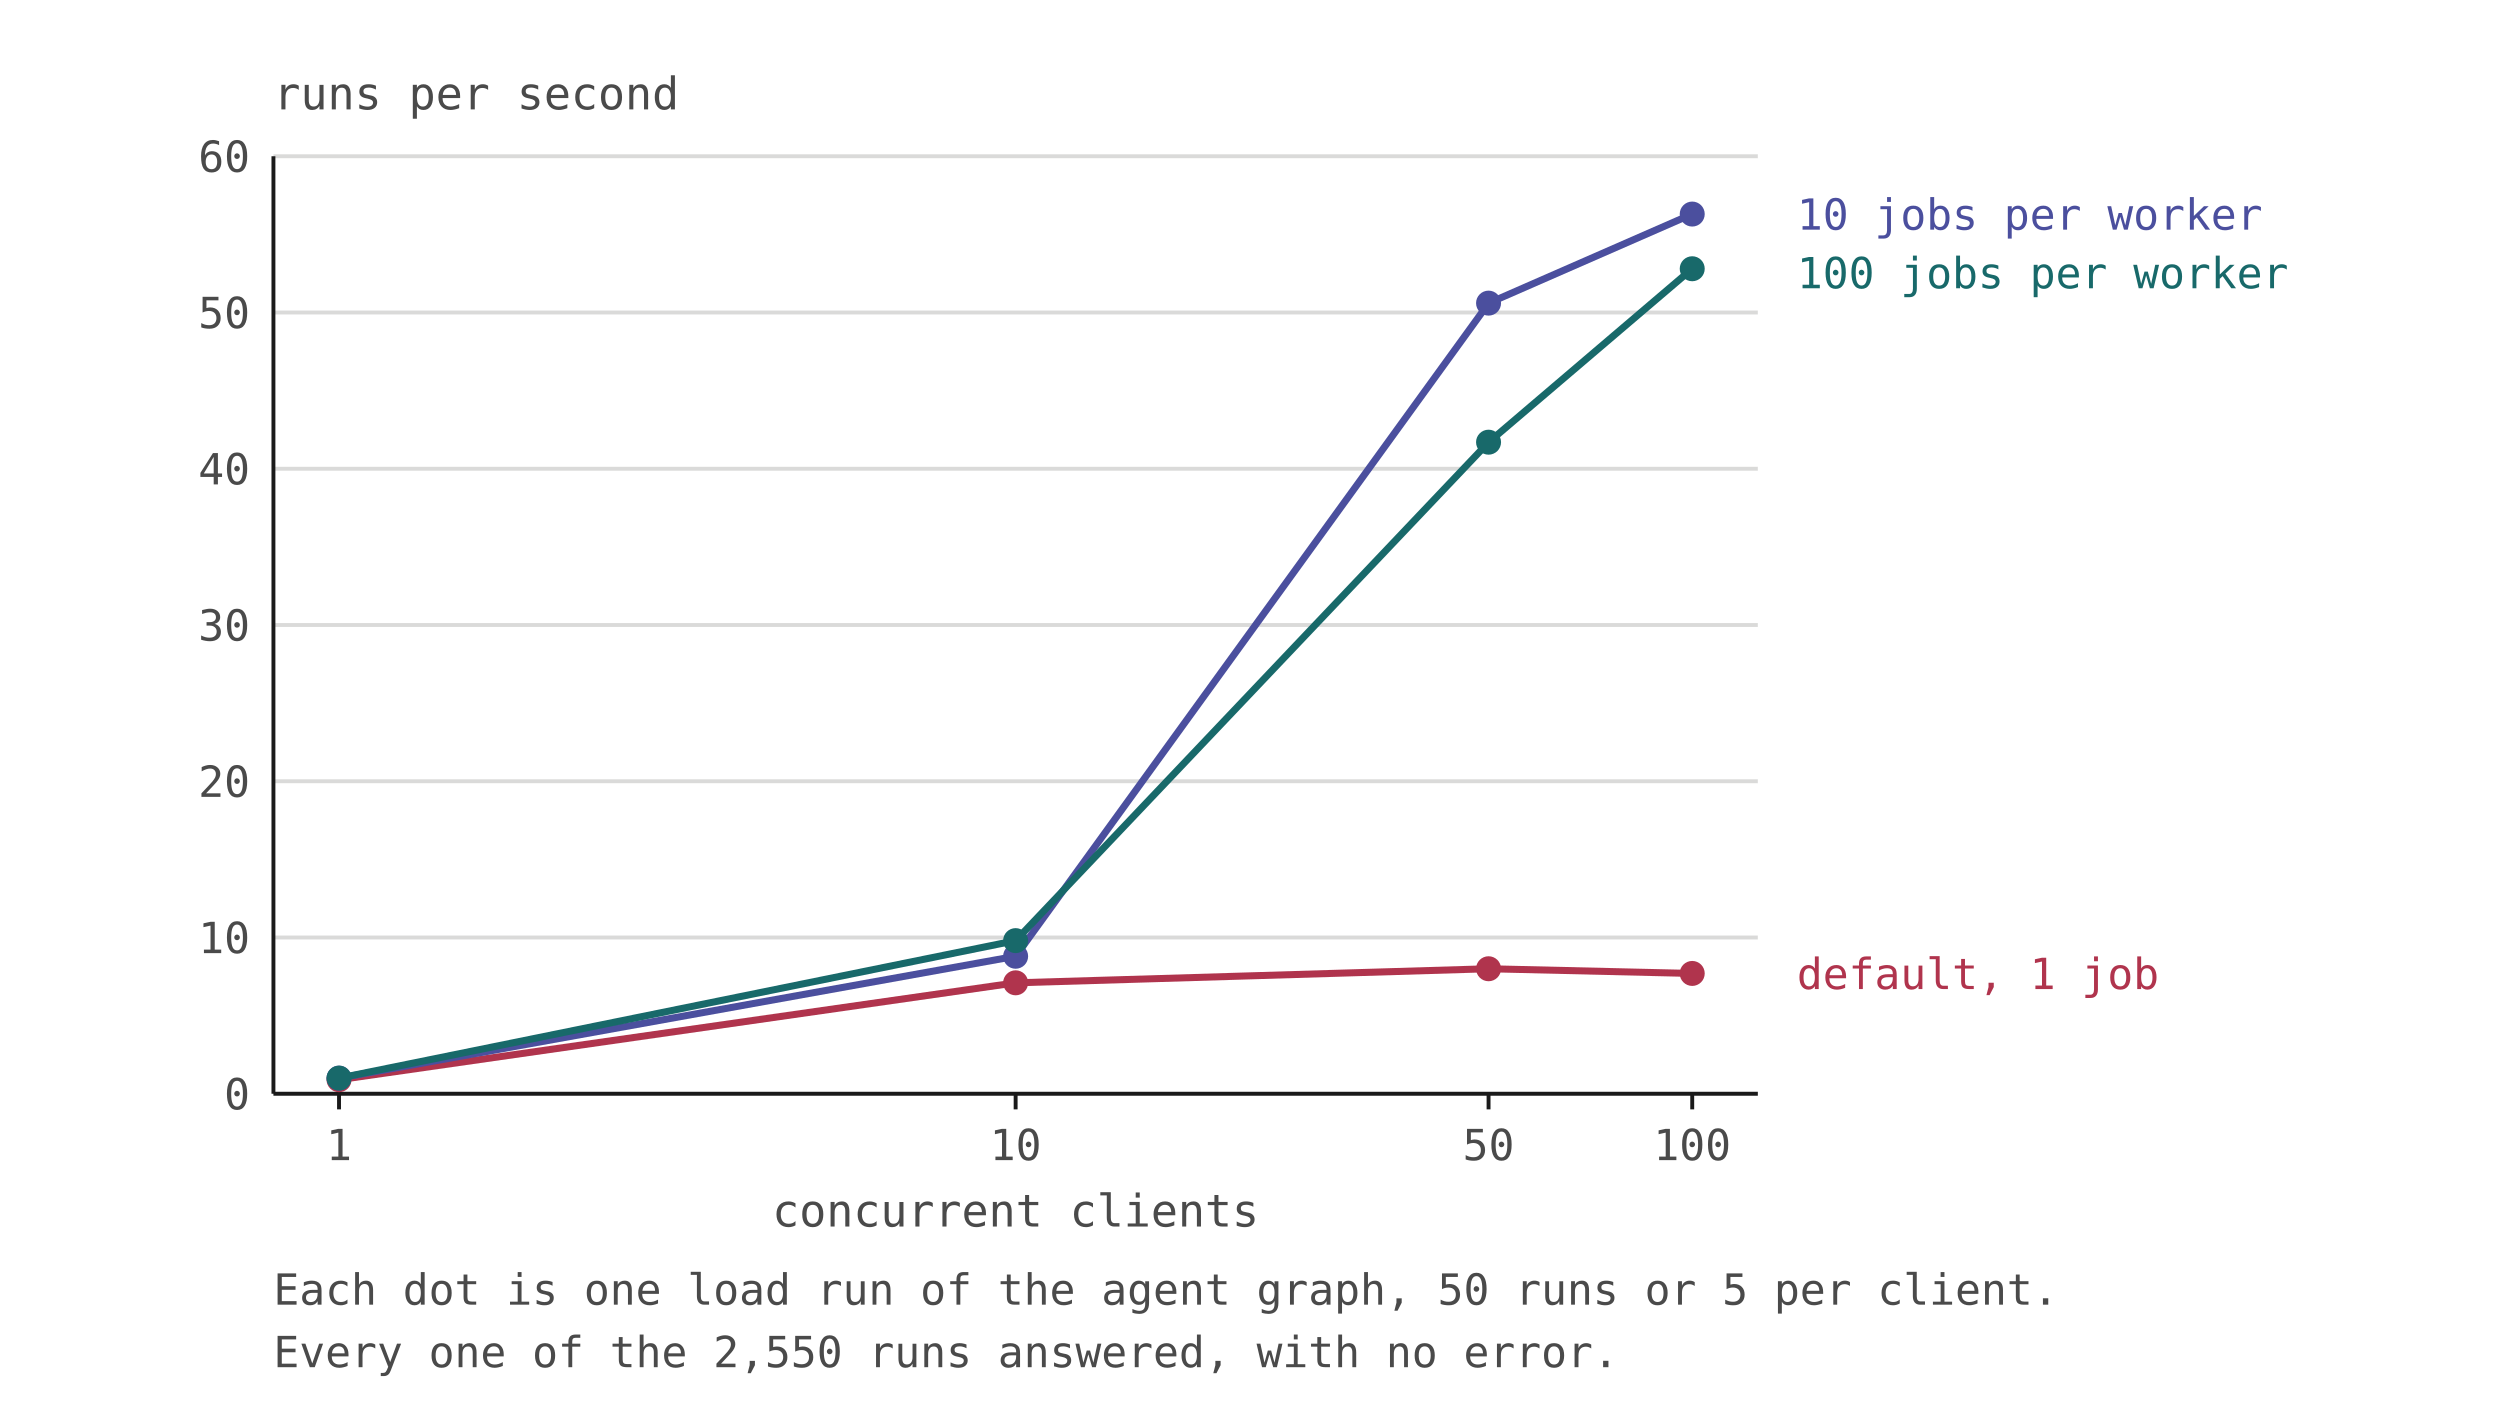
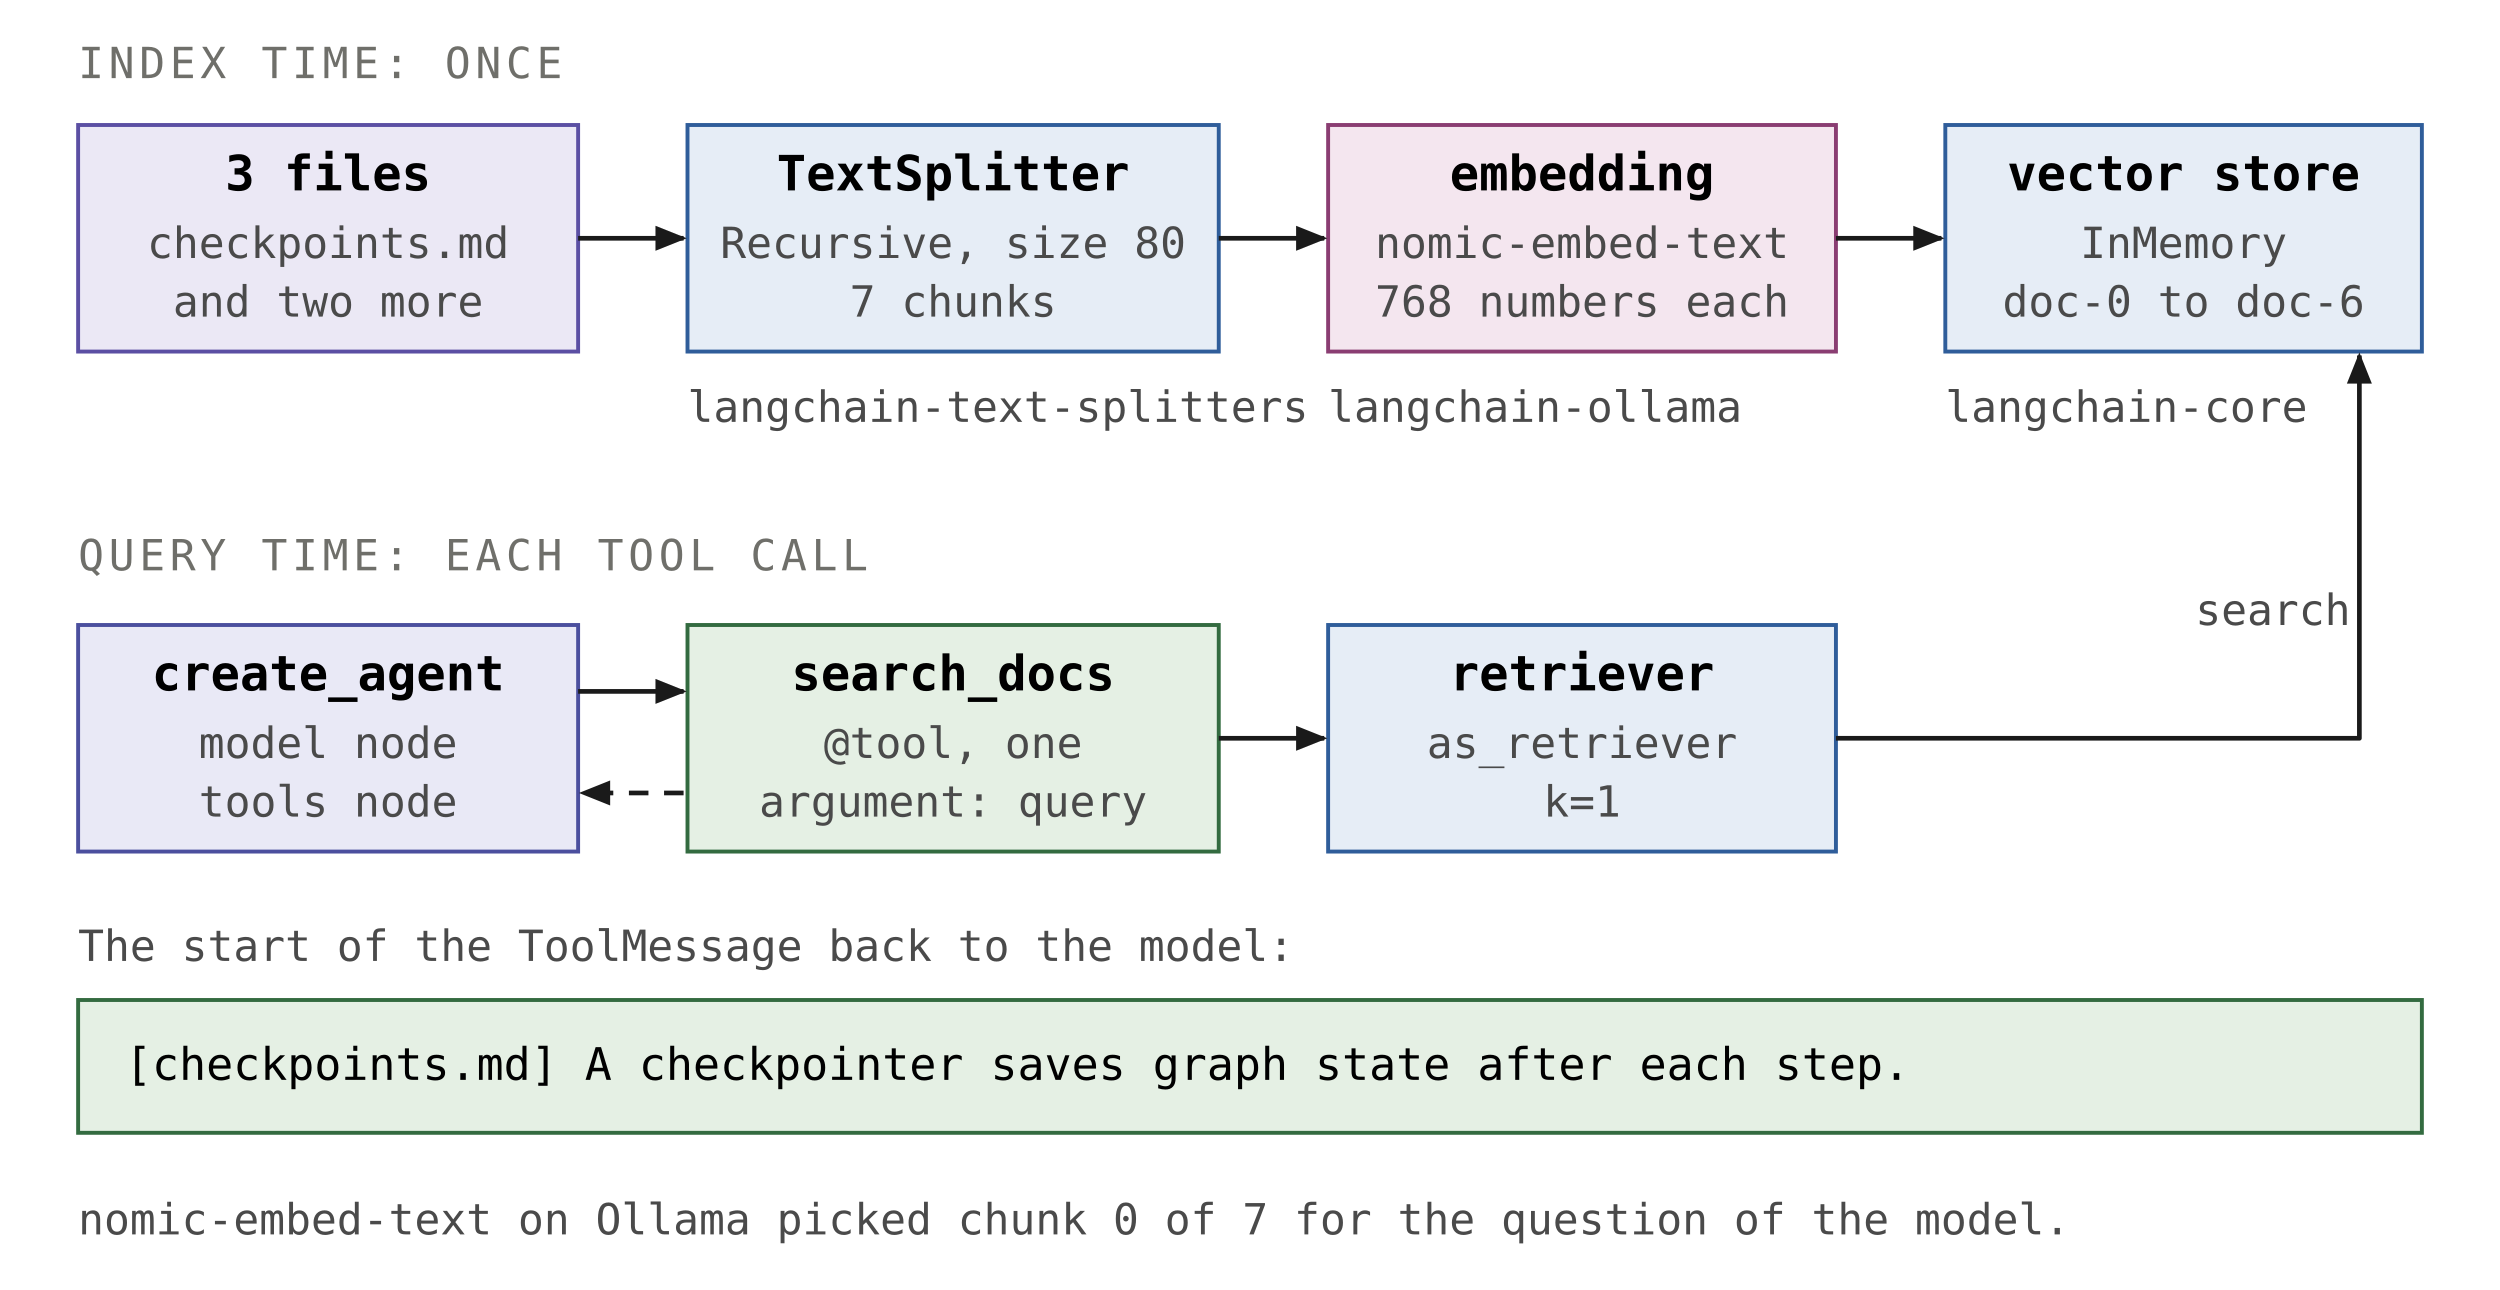
- <svg xmlns="http://www.w3.org/2000/svg" viewBox="0 0 640 360" role="img" aria-labelledby="fig-7-1-title fig-7-1-desc" font-family="JetBrains Mono, ui-monospace, monospace">
-   <line x1="70" y1="280" x2="450" y2="280" stroke="var(--m-ink-mute, #6f6f6a)" stroke-width="1" stroke-opacity="0.25" />
-   <text x="64" y="284" font-size="11" text-anchor="end" fill="var(--m-ink-soft, #4a4a4a)">0</text>
-   <line x1="70" y1="240" x2="450" y2="240" stroke="var(--m-ink-mute, #6f6f6a)" stroke-width="1" stroke-opacity="0.25" />
-   <text x="64" y="244" font-size="11" text-anchor="end" fill="var(--m-ink-soft, #4a4a4a)">10</text>
-   <line x1="70" y1="200" x2="450" y2="200" stroke="var(--m-ink-mute, #6f6f6a)" stroke-width="1" stroke-opacity="0.25" />
-   <text x="64" y="204" font-size="11" text-anchor="end" fill="var(--m-ink-soft, #4a4a4a)">20</text>
-   <line x1="70" y1="160" x2="450" y2="160" stroke="var(--m-ink-mute, #6f6f6a)" stroke-width="1" stroke-opacity="0.25" />
-   <text x="64" y="164" font-size="11" text-anchor="end" fill="var(--m-ink-soft, #4a4a4a)">30</text>
-   <line x1="70" y1="120" x2="450" y2="120" stroke="var(--m-ink-mute, #6f6f6a)" stroke-width="1" stroke-opacity="0.25" />
-   <text x="64" y="124" font-size="11" text-anchor="end" fill="var(--m-ink-soft, #4a4a4a)">40</text>
-   <line x1="70" y1="80" x2="450" y2="80" stroke="var(--m-ink-mute, #6f6f6a)" stroke-width="1" stroke-opacity="0.25" />
-   <text x="64" y="84" font-size="11" text-anchor="end" fill="var(--m-ink-soft, #4a4a4a)">50</text>
-   <line x1="70" y1="40" x2="450" y2="40" stroke="var(--m-ink-mute, #6f6f6a)" stroke-width="1" stroke-opacity="0.25" />
-   <text x="64" y="44" font-size="11" text-anchor="end" fill="var(--m-ink-soft, #4a4a4a)">60</text>
-   <line x1="70" y1="280" x2="450" y2="280" stroke="var(--m-ink, #1a1a1a)" stroke-width="1" />
-   <line x1="70" y1="40" x2="70" y2="280" stroke="var(--m-ink, #1a1a1a)" stroke-width="1" />
-   <line x1="86.79" y1="280" x2="86.79" y2="284" stroke="var(--m-ink, #1a1a1a)" stroke-width="1" />
-   <text x="86.79" y="297" font-size="11" text-anchor="middle" fill="var(--m-ink-soft, #4a4a4a)">1</text>
-   <line x1="260" y1="280" x2="260" y2="284" stroke="var(--m-ink, #1a1a1a)" stroke-width="1" />
-   <text x="260" y="297" font-size="11" text-anchor="middle" fill="var(--m-ink-soft, #4a4a4a)">10</text>
-   <line x1="381.07" y1="280" x2="381.07" y2="284" stroke="var(--m-ink, #1a1a1a)" stroke-width="1" />
-   <text x="381.07" y="297" font-size="11" text-anchor="middle" fill="var(--m-ink-soft, #4a4a4a)">50</text>
-   <line x1="433.21" y1="280" x2="433.21" y2="284" stroke="var(--m-ink, #1a1a1a)" stroke-width="1" />
-   <text x="433.21" y="297" font-size="11" text-anchor="middle" fill="var(--m-ink-soft, #4a4a4a)">100</text>
-   <text x="260" y="314" font-size="11.5" text-anchor="middle" class="m-serif" fill="var(--m-ink-soft, #4a4a4a)">concurrent clients</text>
-   <text x="70" y="28" font-size="11.5" class="m-serif" fill="var(--m-ink-soft, #4a4a4a)">runs per second</text>
-   <path d="M86.8 276.4 L260.0 251.6 L381.1 248.0 L433.2 249.2" fill="none" stroke="var(--m-rose-ink, #b0344d)" stroke-width="1.8" stroke-linejoin="round" />
-   <circle cx="86.79" cy="276.4" r="3.2" fill="var(--m-rose-ink, #b0344d)" />
-   <circle cx="260" cy="251.6" r="3.2" fill="var(--m-rose-ink, #b0344d)" />
-   <circle cx="381.07" cy="248" r="3.2" fill="var(--m-rose-ink, #b0344d)" />
-   <circle cx="433.21" cy="249.2" r="3.2" fill="var(--m-rose-ink, #b0344d)" />
-   <path d="M86.8 276.0 L260.0 244.8 L381.1 77.6 L433.2 54.8" fill="none" stroke="var(--m-indigo-ink, #4b4f9e)" stroke-width="1.8" stroke-linejoin="round" />
-   <circle cx="86.79" cy="276" r="3.2" fill="var(--m-indigo-ink, #4b4f9e)" />
-   <circle cx="260" cy="244.8" r="3.2" fill="var(--m-indigo-ink, #4b4f9e)" />
-   <circle cx="381.07" cy="77.6" r="3.2" fill="var(--m-indigo-ink, #4b4f9e)" />
-   <circle cx="433.21" cy="54.8" r="3.2" fill="var(--m-indigo-ink, #4b4f9e)" />
-   <path d="M86.8 276.0 L260.0 240.8 L381.1 113.2 L433.2 68.8" fill="none" stroke="var(--m-teal-ink, #18696a)" stroke-width="1.8" stroke-linejoin="round" />
-   <circle cx="86.79" cy="276" r="3.2" fill="var(--m-teal-ink, #18696a)" />
-   <circle cx="260" cy="240.8" r="3.2" fill="var(--m-teal-ink, #18696a)" />
-   <circle cx="381.07" cy="113.2" r="3.2" fill="var(--m-teal-ink, #18696a)" />
-   <circle cx="433.21" cy="68.8" r="3.2" fill="var(--m-teal-ink, #18696a)" />
-   <text x="460" y="58.8" font-size="11" fill="var(--m-indigo-ink, #4b4f9e)">10 jobs per worker</text>
-   <text x="460" y="73.8" font-size="11" fill="var(--m-teal-ink, #18696a)">100 jobs per worker</text>
-   <text x="460" y="253.2" font-size="11" fill="var(--m-rose-ink, #b0344d)">default, 1 job</text>
-   <text x="70" y="334" font-size="11" class="m-serif" fill="var(--m-ink-soft, #4a4a4a)">Each dot is one load run of the agent graph, 50 runs or 5 per client.</text>
-   <text x="70" y="350" font-size="11" class="m-serif" fill="var(--m-ink-soft, #4a4a4a)">Every one of the 2,550 runs answered, with no error.</text>
+ <svg xmlns="http://www.w3.org/2000/svg" viewBox="0 0 640 330" role="img" aria-labelledby="fig-7-1-title fig-7-1-desc" font-family="JetBrains Mono, ui-monospace, monospace">
+   <defs>
+     <marker id="fig-7-1-head-ink" viewBox="0 0 10 10" refX="9" refY="5" markerWidth="8" markerHeight="8" markerUnits="userSpaceOnUse" orient="auto-start-reverse">
+       <path d="M0 1 L10 5 L0 9 z" fill="var(--m-ink, #1a1a1a)" />
+     </marker>
+   </defs>
+   <text x="20" y="20" font-size="11" letter-spacing="1.2" fill="var(--m-ink-mute, #6f6f6a)">INDEX TIME: ONCE</text>
+   <rect x="20" y="32" width="128" height="58" fill="var(--m-violet-fill, #ebe8f5)" stroke="var(--m-violet-ink, #5b4fa3)" />
+   <text x="84" y="48.75" font-size="12.5" text-anchor="middle" font-weight="700">3 files</text>
+   <text x="84" y="66.05" font-size="11" text-anchor="middle" class="m-serif" fill="var(--m-ink-soft, #4a4a4a)">checkpoints.md</text>
+   <text x="84" y="81.05" font-size="11" text-anchor="middle" class="m-serif" fill="var(--m-ink-soft, #4a4a4a)">and two more</text>
+   <rect x="176" y="32" width="136" height="58" fill="var(--m-blue-fill, #e6edf6)" stroke="var(--m-blue-ink, #2f5d9a)" />
+   <text x="244" y="48.75" font-size="12.5" text-anchor="middle" font-weight="700">TextSplitter</text>
+   <text x="244" y="66.05" font-size="11" text-anchor="middle" class="m-serif" fill="var(--m-ink-soft, #4a4a4a)">Recursive, size 80</text>
+   <text x="244" y="81.05" font-size="11" text-anchor="middle" class="m-serif" fill="var(--m-ink-soft, #4a4a4a)">7 chunks</text>
+   <rect x="340" y="32" width="130" height="58" fill="var(--m-plum-fill, #f4e6ef)" stroke="var(--m-plum-ink, #8a3d72)" />
+   <text x="405" y="48.75" font-size="12.5" text-anchor="middle" font-weight="700">embedding</text>
+   <text x="405" y="66.05" font-size="11" text-anchor="middle" class="m-serif" fill="var(--m-ink-soft, #4a4a4a)">nomic-embed-text</text>
+   <text x="405" y="81.05" font-size="11" text-anchor="middle" class="m-serif" fill="var(--m-ink-soft, #4a4a4a)">768 numbers each</text>
+   <rect x="498" y="32" width="122" height="58" fill="var(--m-blue-fill, #e6edf6)" stroke="var(--m-blue-ink, #2f5d9a)" />
+   <text x="559" y="48.75" font-size="12.5" text-anchor="middle" font-weight="700">vector store</text>
+   <text x="559" y="66.05" font-size="11" text-anchor="middle" class="m-serif" fill="var(--m-ink-soft, #4a4a4a)">InMemory</text>
+   <text x="559" y="81.05" font-size="11" text-anchor="middle" class="m-serif" fill="var(--m-ink-soft, #4a4a4a)">doc-0 to doc-6</text>
+   <line x1="148" y1="61" x2="175" y2="61" stroke="var(--m-ink, #1a1a1a)" stroke-width="1.2" marker-end="url(#fig-7-1-head-ink)" />
+   <line x1="312" y1="61" x2="339" y2="61" stroke="var(--m-ink, #1a1a1a)" stroke-width="1.2" marker-end="url(#fig-7-1-head-ink)" />
+   <line x1="470" y1="61" x2="497" y2="61" stroke="var(--m-ink, #1a1a1a)" stroke-width="1.2" marker-end="url(#fig-7-1-head-ink)" />
+   <text x="176" y="108" font-size="11" class="m-serif" fill="var(--m-ink-soft, #4a4a4a)">langchain-text-splitters</text>
+   <text x="340" y="108" font-size="11" class="m-serif" fill="var(--m-ink-soft, #4a4a4a)">langchain-ollama</text>
+   <text x="498" y="108" font-size="11" class="m-serif" fill="var(--m-ink-soft, #4a4a4a)">langchain-core</text>
+   <text x="20" y="146" font-size="11" letter-spacing="1.2" fill="var(--m-ink-mute, #6f6f6a)">QUERY TIME: EACH TOOL CALL</text>
+   <rect x="20" y="160" width="128" height="58" fill="var(--m-indigo-fill, #e9e9f6)" stroke="var(--m-indigo-ink, #4b4f9e)" />
+   <text x="84" y="176.75" font-size="12.5" text-anchor="middle" font-weight="700">create_agent</text>
+   <text x="84" y="194.05" font-size="11" text-anchor="middle" class="m-serif" fill="var(--m-ink-soft, #4a4a4a)">model node</text>
+   <text x="84" y="209.05" font-size="11" text-anchor="middle" class="m-serif" fill="var(--m-ink-soft, #4a4a4a)">tools node</text>
+   <rect x="176" y="160" width="136" height="58" fill="var(--m-green-fill, #e5f0e4)" stroke="var(--m-green-ink, #336b40)" />
+   <text x="244" y="176.75" font-size="12.5" text-anchor="middle" font-weight="700">search_docs</text>
+   <text x="244" y="194.05" font-size="11" text-anchor="middle" class="m-serif" fill="var(--m-ink-soft, #4a4a4a)">@tool, one</text>
+   <text x="244" y="209.05" font-size="11" text-anchor="middle" class="m-serif" fill="var(--m-ink-soft, #4a4a4a)">argument: query</text>
+   <rect x="340" y="160" width="130" height="58" fill="var(--m-blue-fill, #e6edf6)" stroke="var(--m-blue-ink, #2f5d9a)" />
+   <text x="405" y="176.75" font-size="12.5" text-anchor="middle" font-weight="700">retriever</text>
+   <text x="405" y="194.05" font-size="11" text-anchor="middle" class="m-serif" fill="var(--m-ink-soft, #4a4a4a)">as_retriever</text>
+   <text x="405" y="209.05" font-size="11" text-anchor="middle" class="m-serif" fill="var(--m-ink-soft, #4a4a4a)">k=1</text>
+   <line x1="148" y1="177" x2="175" y2="177" stroke="var(--m-ink, #1a1a1a)" stroke-width="1.2" marker-end="url(#fig-7-1-head-ink)" />
+   <line x1="175" y1="203" x2="149" y2="203" stroke="var(--m-ink, #1a1a1a)" stroke-width="1.2" stroke-dasharray="5 4" marker-end="url(#fig-7-1-head-ink)" />
+   <line x1="312" y1="189" x2="339" y2="189" stroke="var(--m-ink, #1a1a1a)" stroke-width="1.2" marker-end="url(#fig-7-1-head-ink)" />
+   <path d="M470 189 H604 V91" fill="none" stroke="var(--m-ink, #1a1a1a)" stroke-width="1.2" stroke-linejoin="round" marker-end="url(#fig-7-1-head-ink)" />
+   <text x="562" y="160" font-size="11" class="m-serif" fill="var(--m-ink-soft, #4a4a4a)">search</text>
+   <text x="20" y="246" font-size="11" class="m-serif" fill="var(--m-ink-soft, #4a4a4a)">The start of the ToolMessage back to the model:</text>
+   <rect x="20" y="256" width="600" height="34" fill="var(--m-green-fill, #e5f0e4)" stroke="var(--m-green-ink, #336b40)" />
+   <text x="32" y="276.45" font-size="11.5" font-weight="400">[checkpoints.md] A checkpointer saves graph state after each step.</text>
+   <text x="20" y="316" font-size="11" class="m-serif" fill="var(--m-ink-soft, #4a4a4a)">nomic-embed-text on Ollama picked chunk 0 of 7 for the question of the model.</text>
</svg>
